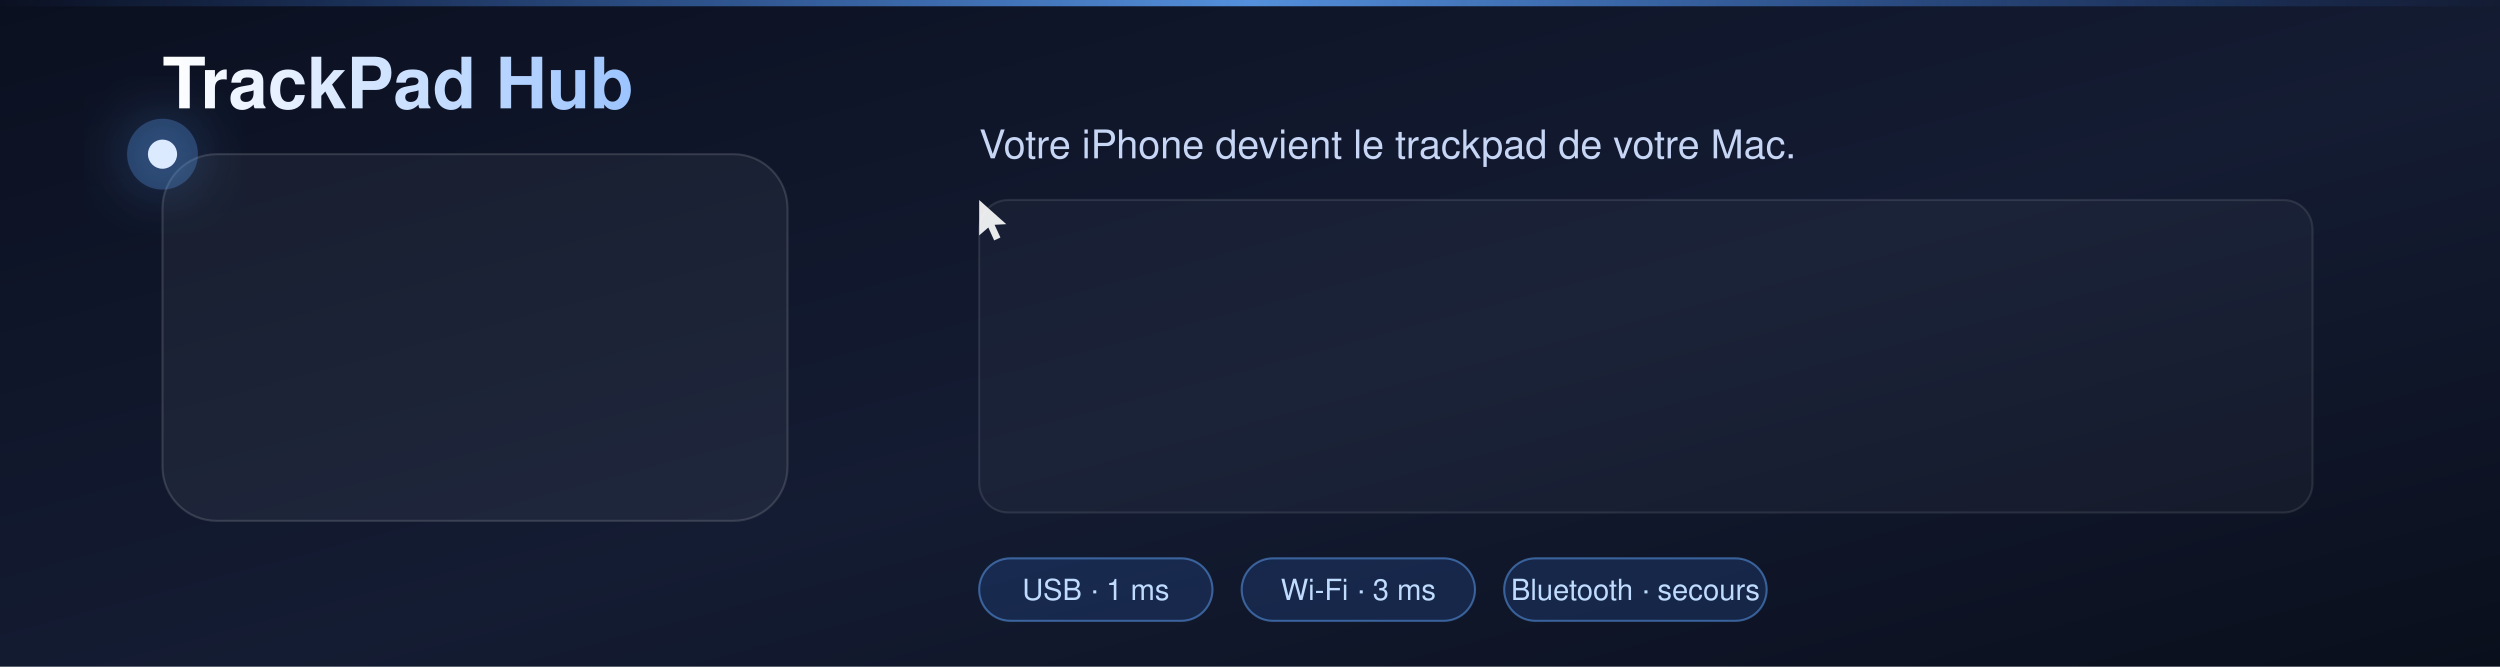
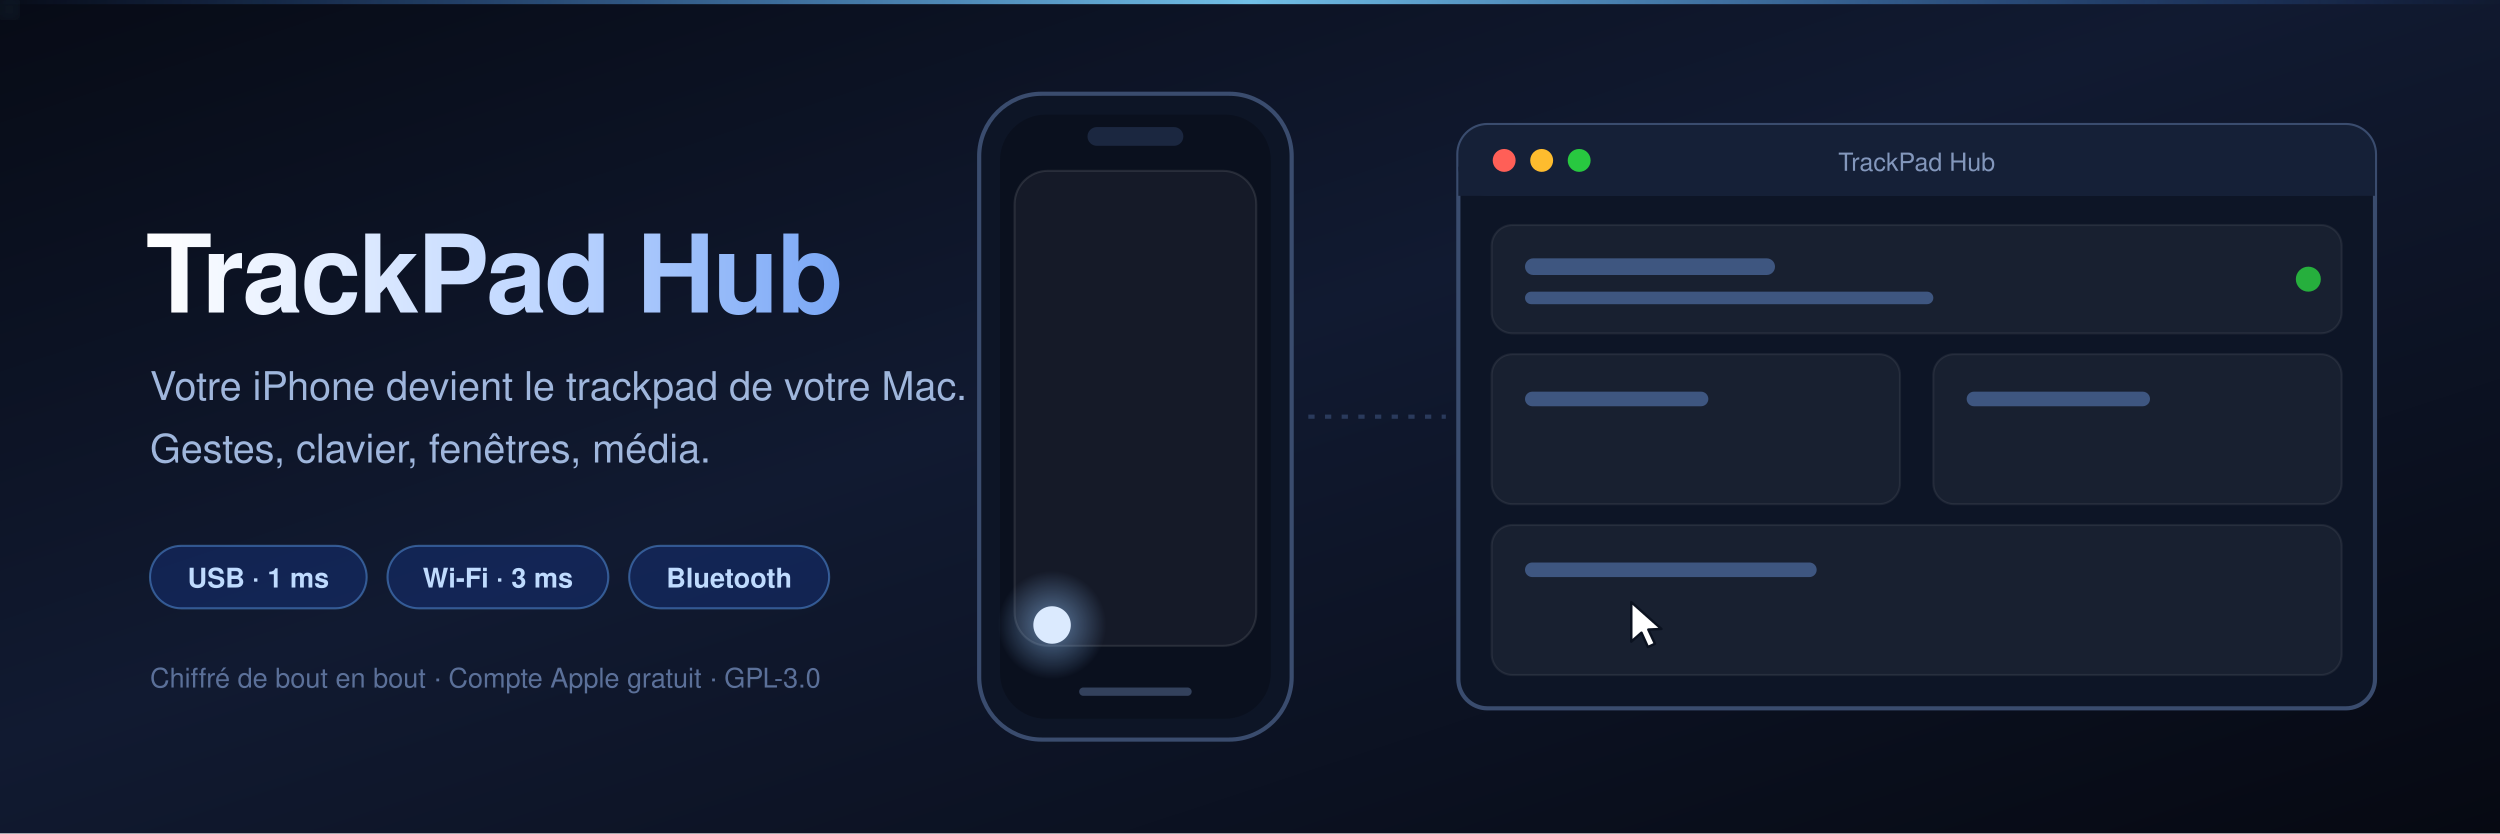
- <svg xmlns="http://www.w3.org/2000/svg" viewBox="0 0 1200 320" width="1200" height="320" role="img" aria-label="TrackPad Hub — votre iPhone devient le trackpad de votre Mac">
+ <svg xmlns="http://www.w3.org/2000/svg" viewBox="0 0 1200 400" width="1200" height="400" role="img" aria-label="TrackPad Hub — le doigt glisse sur l'iPhone, le curseur suit sur le Mac">
  <defs>
-     <linearGradient id="fond" x1="0" y1="0" x2="1" y2="1">
-       <stop offset="0%" stop-color="#0B1020" />
-       <stop offset="55%" stop-color="#141C33" />
-       <stop offset="100%" stop-color="#0A0F1C" />
+     <linearGradient id="ciel" x1="0" y1="0" x2="1" y2="1">
+       <stop offset="0%" stop-color="#070B16" />
+       <stop offset="45%" stop-color="#111A31" />
+       <stop offset="100%" stop-color="#060912" />
    </linearGradient>
-     <linearGradient id="lueur" x1="0" y1="0" x2="1" y2="0">
+     <linearGradient id="encreTitre" x1="0" y1="0" x2="1" y2="0">
+       <stop offset="0%" stop-color="#FFFFFF" />
+       <stop offset="60%" stop-color="#BBD4FF" />
+       <stop offset="100%" stop-color="#7AA7F5" />
+     </linearGradient>
+     <linearGradient id="filet" x1="0" y1="0" x2="1" y2="0">
      <stop offset="0%" stop-color="#3B82F6" stop-opacity="0" />
-       <stop offset="50%" stop-color="#60A5FA" stop-opacity="0.85" />
+       <stop offset="50%" stop-color="#7DD3FC" stop-opacity="0.9" />
      <stop offset="100%" stop-color="#3B82F6" stop-opacity="0" />
-       <animateTransform attributeName="gradientTransform" type="translate" values="-1 0; 1 0; -1 0" dur="7s" repeatCount="indefinite" />
+       <animateTransform attributeName="gradientTransform" type="translate" values="-1 0; 1 0; -1 0" dur="8s" repeatCount="indefinite" />
    </linearGradient>
-     <linearGradient id="titre" x1="0" y1="0" x2="1" y2="0">
-       <stop offset="0%" stop-color="#FFFFFF" />
-       <stop offset="100%" stop-color="#9CC4FF" />
-     </linearGradient>
-     <filter id="halo" x="-60%" y="-60%" width="220%" height="220%">
-       <feGaussianBlur stdDeviation="14" result="f" />
-       <feMerge>
-         <feMergeNode in="f" />
-         <feMergeNode in="SourceGraphic" />
-       </feMerge>
+     <radialGradient id="aura">
+       <stop offset="0%" stop-color="#93C5FD" stop-opacity="0.55" />
+       <stop offset="100%" stop-color="#93C5FD" stop-opacity="0" />
+     </radialGradient>
+     <filter id="doux" x="-70%" y="-70%" width="240%" height="240%">
+       <feGaussianBlur stdDeviation="6" />
    </filter>
+     <path id="traceDoigt" d="M 0,0 C 25,-100 65,-40 85,-180" />
+     <path id="traceCurseur" d="M 0,0 C 86,-89 222,-35 291,-160" />
  </defs>
-   <rect width="1200" height="320" fill="url(#fond)" />
-   <rect width="1200" height="3" fill="url(#lueur)" />
-   <g transform="translate(78 74)">
-     <rect width="300" height="176" rx="26" fill="#FFFFFF" fill-opacity="0.05" stroke="#FFFFFF" stroke-opacity="0.14" />
-     <circle r="17" fill="#60A5FA" fill-opacity="0.28" filter="url(#halo)">
-       <animateMotion dur="6s" repeatCount="indefinite" path="M 62,124 C 120,42 196,150 244,58" />
+   <rect width="1200" height="400" fill="url(#ciel)" />
+   <rect width="1200" height="2" fill="url(#filet)" />
+   <g font-family="ui-sans-serif,-apple-system,BlinkMacSystemFont,Segoe UI,Helvetica,Arial">
+     <text x="70" y="150" font-size="52" font-weight="800" fill="url(#encreTitre)" letter-spacing="-1">TrackPad Hub</text>
+     <text x="72" y="192" font-size="19" fill="#9FB6DC">Votre iPhone devient le trackpad de votre Mac.</text>
+     <text x="72" y="222" font-size="19" fill="#9FB6DC">Gestes, clavier, fenêtres, média.</text>
+     <g font-size="13" font-weight="600">
+       <g transform="translate(72 262)">
+         <rect width="104" height="30" rx="15" fill="#1D4ED8" fill-opacity="0.22" stroke="#60A5FA" stroke-opacity="0.45" />
+         <text x="52" y="20" text-anchor="middle" fill="#BFDBFE">USB · 1 ms</text>
+       </g>
+       <g transform="translate(186 262)">
+         <rect width="106" height="30" rx="15" fill="#1D4ED8" fill-opacity="0.22" stroke="#60A5FA" stroke-opacity="0.45" />
+         <text x="53" y="20" text-anchor="middle" fill="#BFDBFE">Wi-Fi · 3 ms</text>
+       </g>
+       <g transform="translate(302 262)">
+         <rect width="96" height="30" rx="15" fill="#1D4ED8" fill-opacity="0.22" stroke="#60A5FA" stroke-opacity="0.45" />
+         <text x="48" y="20" text-anchor="middle" fill="#BFDBFE">Bluetooth</text>
+       </g>
+     </g>
+     <text x="72" y="330" font-size="13" fill="#5B7099">Chiffré de bout en bout · Compte Apple gratuit · GPL-3.0</text>
+   </g>
+   <g>
+     <rect x="470" y="45" width="150" height="310" rx="30" fill="#0D1526" stroke="#3A4C6E" stroke-width="2" />
+     <rect x="480" y="55" width="130" height="290" rx="22" fill="#0A101E" />
+     <rect x="522" y="61" width="46" height="9" rx="4.5" fill="#1B2740" />
+     <rect x="487" y="82" width="116" height="228" rx="16" fill="#FFFFFF" fill-opacity="0.045" stroke="#FFFFFF" stroke-opacity="0.10" />
+     <circle cx="505" cy="300" r="26" fill="url(#aura)">
+       <animateMotion dur="5.5s" repeatCount="indefinite" calcMode="spline" keyTimes="0;1" keySplines="0.4 0 0.2 1">
+         <mpath href="#traceDoigt" />
+       </animateMotion>
    </circle>
-     <circle r="7" fill="#DBEAFE">
-       <animateMotion dur="6s" repeatCount="indefinite" path="M 62,124 C 120,42 196,150 244,58" />
+     <circle cx="505" cy="300" r="9" fill="#DBEAFE">
+       <animateMotion dur="5.5s" repeatCount="indefinite" calcMode="spline" keyTimes="0;1" keySplines="0.4 0 0.2 1">
+         <mpath href="#traceDoigt" />
+       </animateMotion>
+     </circle>
+     <rect x="518" y="330" width="54" height="4" rx="2" fill="#33415C" />
+   </g>
+   <g>
+     <line x1="628" y1="200" x2="694" y2="200" stroke="#2A3A5C" stroke-width="2" stroke-dasharray="3 5" />
+     <circle r="4" fill="#7DD3FC" filter="url(#doux)">
+       <animate attributeName="cx" values="628;694" dur="1.1s" repeatCount="indefinite" />
+       <animate attributeName="cy" values="200;200" dur="1.1s" repeatCount="indefinite" />
+       <animate attributeName="opacity" values="0;1;1;0" dur="1.1s" repeatCount="indefinite" />
+     </circle>
+     <circle r="4" fill="#7DD3FC" filter="url(#doux)">
+       <animate attributeName="cx" values="628;694" dur="1.1s" begin="0.55s" repeatCount="indefinite" />
+       <animate attributeName="cy" values="200;200" dur="1.1s" begin="0.55s" repeatCount="indefinite" />
+       <animate attributeName="opacity" values="0;1;1;0" dur="1.1s" begin="0.55s" repeatCount="indefinite" />
    </circle>
  </g>
-   <g transform="translate(470 96)">
-     <rect width="640" height="150" rx="14" fill="#FFFFFF" fill-opacity="0.035" stroke="#FFFFFF" stroke-opacity="0.10" />
-     <g fill="#FFFFFF" fill-opacity="0.9">
-       <path d="M0 0 L0 17 L4.4 13.2 L7.2 19.4 L10.2 18 L7.4 11.9 L13 11.6 Z">
-         <animateMotion dur="6s" repeatCount="indefinite" begin="0.35s" path="M 96,104 C 220,26 380,132 486,42" />
+   <g>
+     <rect x="700" y="60" width="440" height="280" rx="14" fill="#0D1526" stroke="#3A4C6E" stroke-width="2" />
+     <rect x="700" y="60" width="440" height="34" rx="14" fill="#152037" />
+     <rect x="700" y="80" width="440" height="14" fill="#152037" />
+     <circle cx="722" cy="77" r="5.5" fill="#FF5F57" />
+     <circle cx="740" cy="77" r="5.5" fill="#FEBC2E" />
+     <circle cx="758" cy="77" r="5.5" fill="#28C840" />
+     <text x="920" y="82" text-anchor="middle" font-size="12" font-family="ui-sans-serif,-apple-system,Segoe UI,Helvetica,Arial" fill="#8397BC">TrackPad Hub</text>
+     <g fill="#FFFFFF" fill-opacity="0.05" stroke="#FFFFFF" stroke-opacity="0.07">
+       <rect x="716" y="108" width="408" height="52" rx="10" />
+       <rect x="716" y="170" width="196" height="72" rx="10" />
+       <rect x="928" y="170" width="196" height="72" rx="10" />
+       <rect x="716" y="252" width="408" height="72" rx="10" />
+     </g>
+     <g fill="#3E5680">
+       <rect x="732" y="124" width="120" height="8" rx="4" />
+       <rect x="732" y="140" width="196" height="6" rx="3" />
+       <rect x="732" y="188" width="88" height="7" rx="3.5" />
+       <rect x="944" y="188" width="88" height="7" rx="3.5" />
+       <rect x="732" y="270" width="140" height="7" rx="3.5" />
+     </g>
+     <circle cx="1108" cy="134" r="6" fill="#28C840" fill-opacity="0.85">
+       <animate attributeName="fill-opacity" values="0.85;0.25;0.85" dur="2.4s" repeatCount="indefinite" />
+     </circle>
+     <g fill="#FFFFFF" transform="translate(783 289)">
+       <path d="M0 0 L0 19 L4.9 14.7 L8 21.6 L11.4 20 L8.2 13.2 L14.5 12.9 Z" stroke="#0B1220" stroke-width="1.2" stroke-linejoin="round">
+         <animateMotion dur="5.5s" begin="0.18s" repeatCount="indefinite" calcMode="spline" keyTimes="0;1" keySplines="0.4 0 0.2 1">
+           <mpath href="#traceCurseur" />
+         </animateMotion>
      </path>
    </g>
  </g>
-   <text x="78" y="52" font-family="ui-sans-serif,-apple-system,Segoe UI,Helvetica,Arial" font-size="34" font-weight="700" fill="url(#titre)">TrackPad Hub</text>
-   <text x="470" y="76" font-family="ui-sans-serif,-apple-system,Segoe UI,Helvetica,Arial" font-size="19" fill="#C7D6F5">Votre iPhone devient le trackpad de votre Mac.</text>
-   <g font-family="ui-sans-serif,-apple-system,Segoe UI,Helvetica,Arial" font-size="14">
-     <g transform="translate(470 268)">
-       <rect width="112" height="30" rx="15" fill="#3B82F6" fill-opacity="0.16" stroke="#60A5FA" stroke-opacity="0.5">
-         <animate attributeName="fill-opacity" values="0.16;0.45;0.16" dur="4.5s" repeatCount="indefinite" />
-       </rect>
-       <text x="56" y="20" text-anchor="middle" fill="#BFDBFE">USB · 1 ms</text>
-     </g>
-     <g transform="translate(596 268)">
-       <rect width="112" height="30" rx="15" fill="#3B82F6" fill-opacity="0.16" stroke="#60A5FA" stroke-opacity="0.5">
-         <animate attributeName="fill-opacity" values="0.16;0.45;0.16" dur="4.5s" begin="1.5s" repeatCount="indefinite" />
-       </rect>
-       <text x="56" y="20" text-anchor="middle" fill="#BFDBFE">Wi-Fi · 3 ms</text>
-     </g>
-     <g transform="translate(722 268)">
-       <rect width="126" height="30" rx="15" fill="#3B82F6" fill-opacity="0.16" stroke="#60A5FA" stroke-opacity="0.5">
-         <animate attributeName="fill-opacity" values="0.16;0.45;0.16" dur="4.5s" begin="3s" repeatCount="indefinite" />
-       </rect>
-       <text x="63" y="20" text-anchor="middle" fill="#BFDBFE">Bluetooth · secours</text>
-     </g>
-   </g>
</svg>
